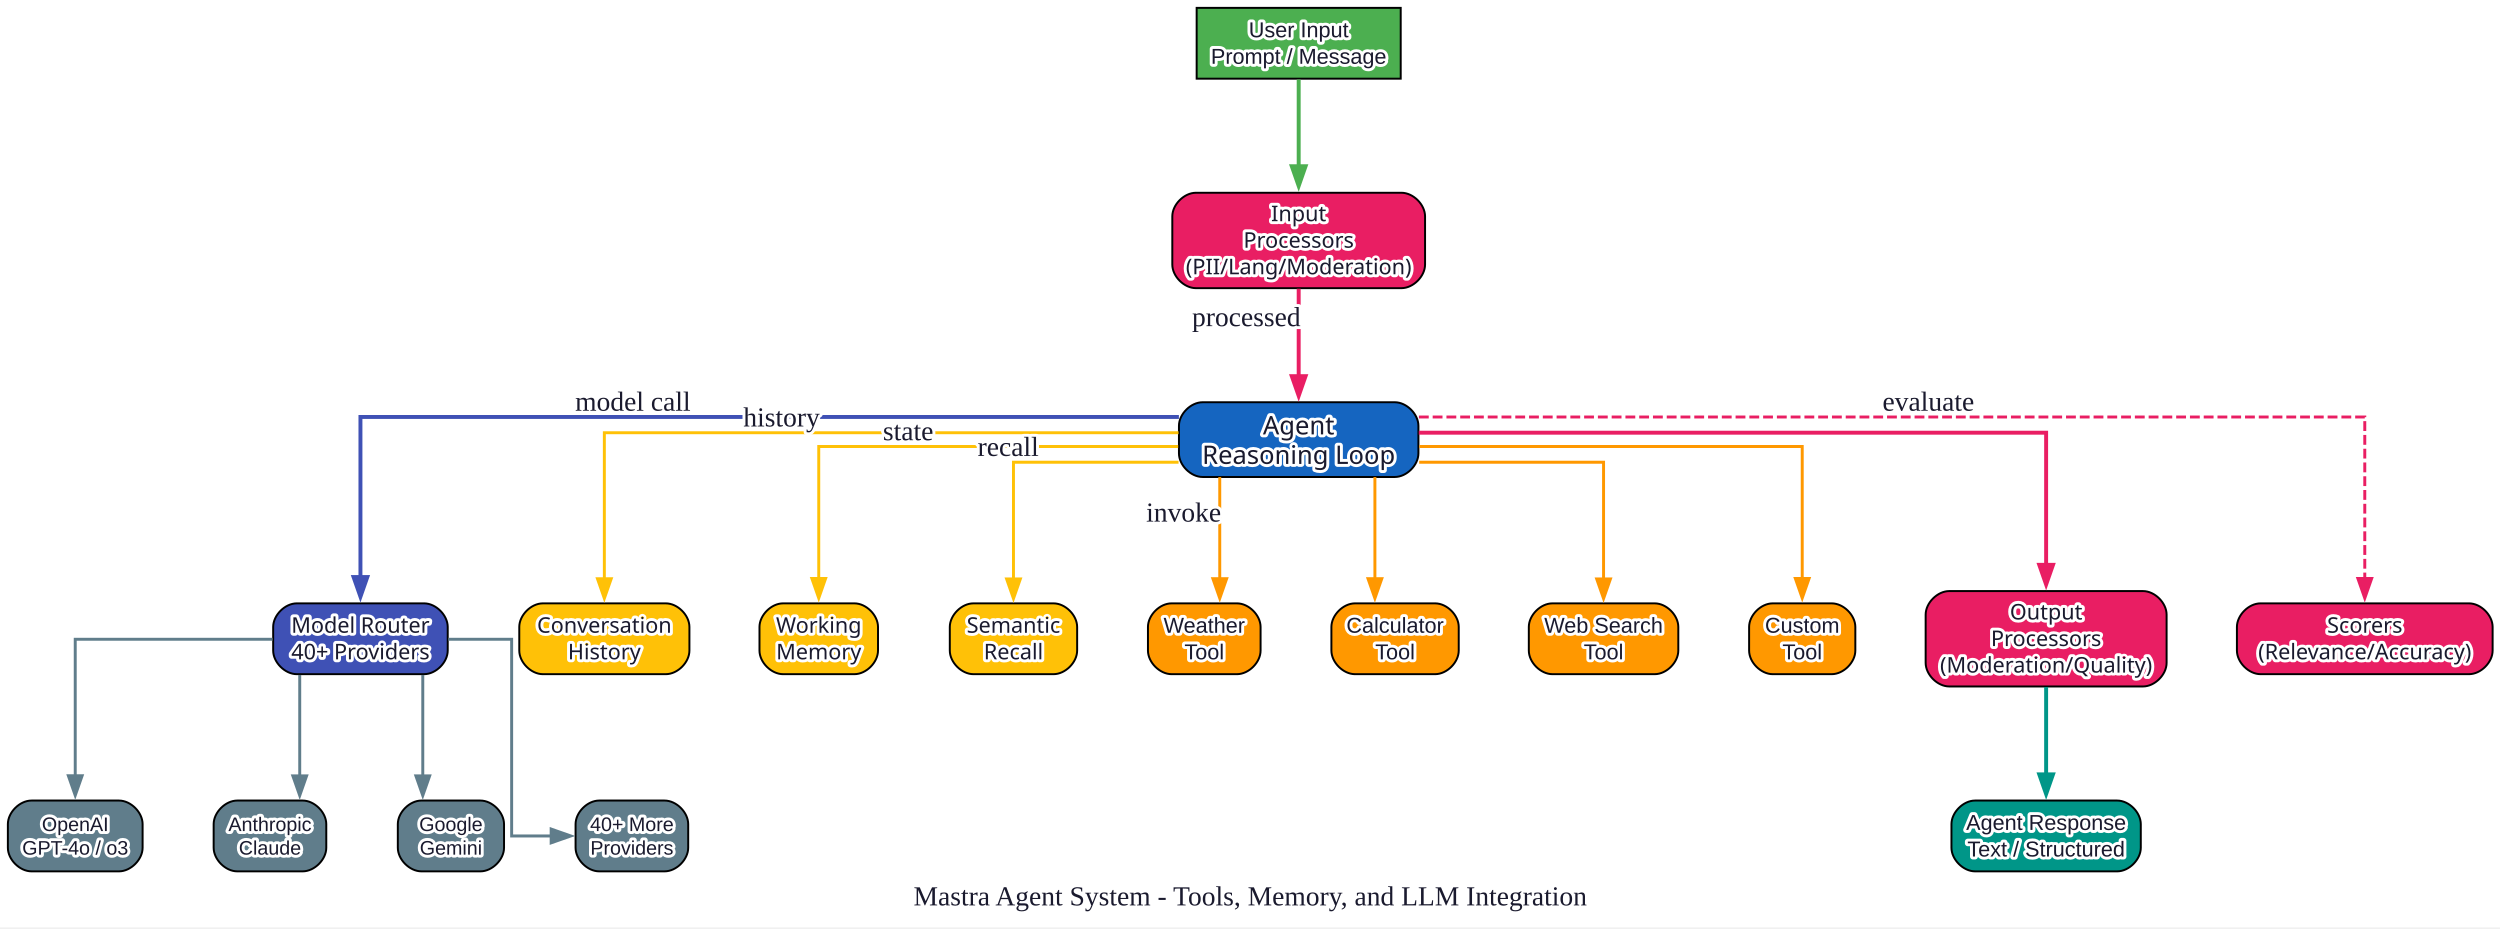
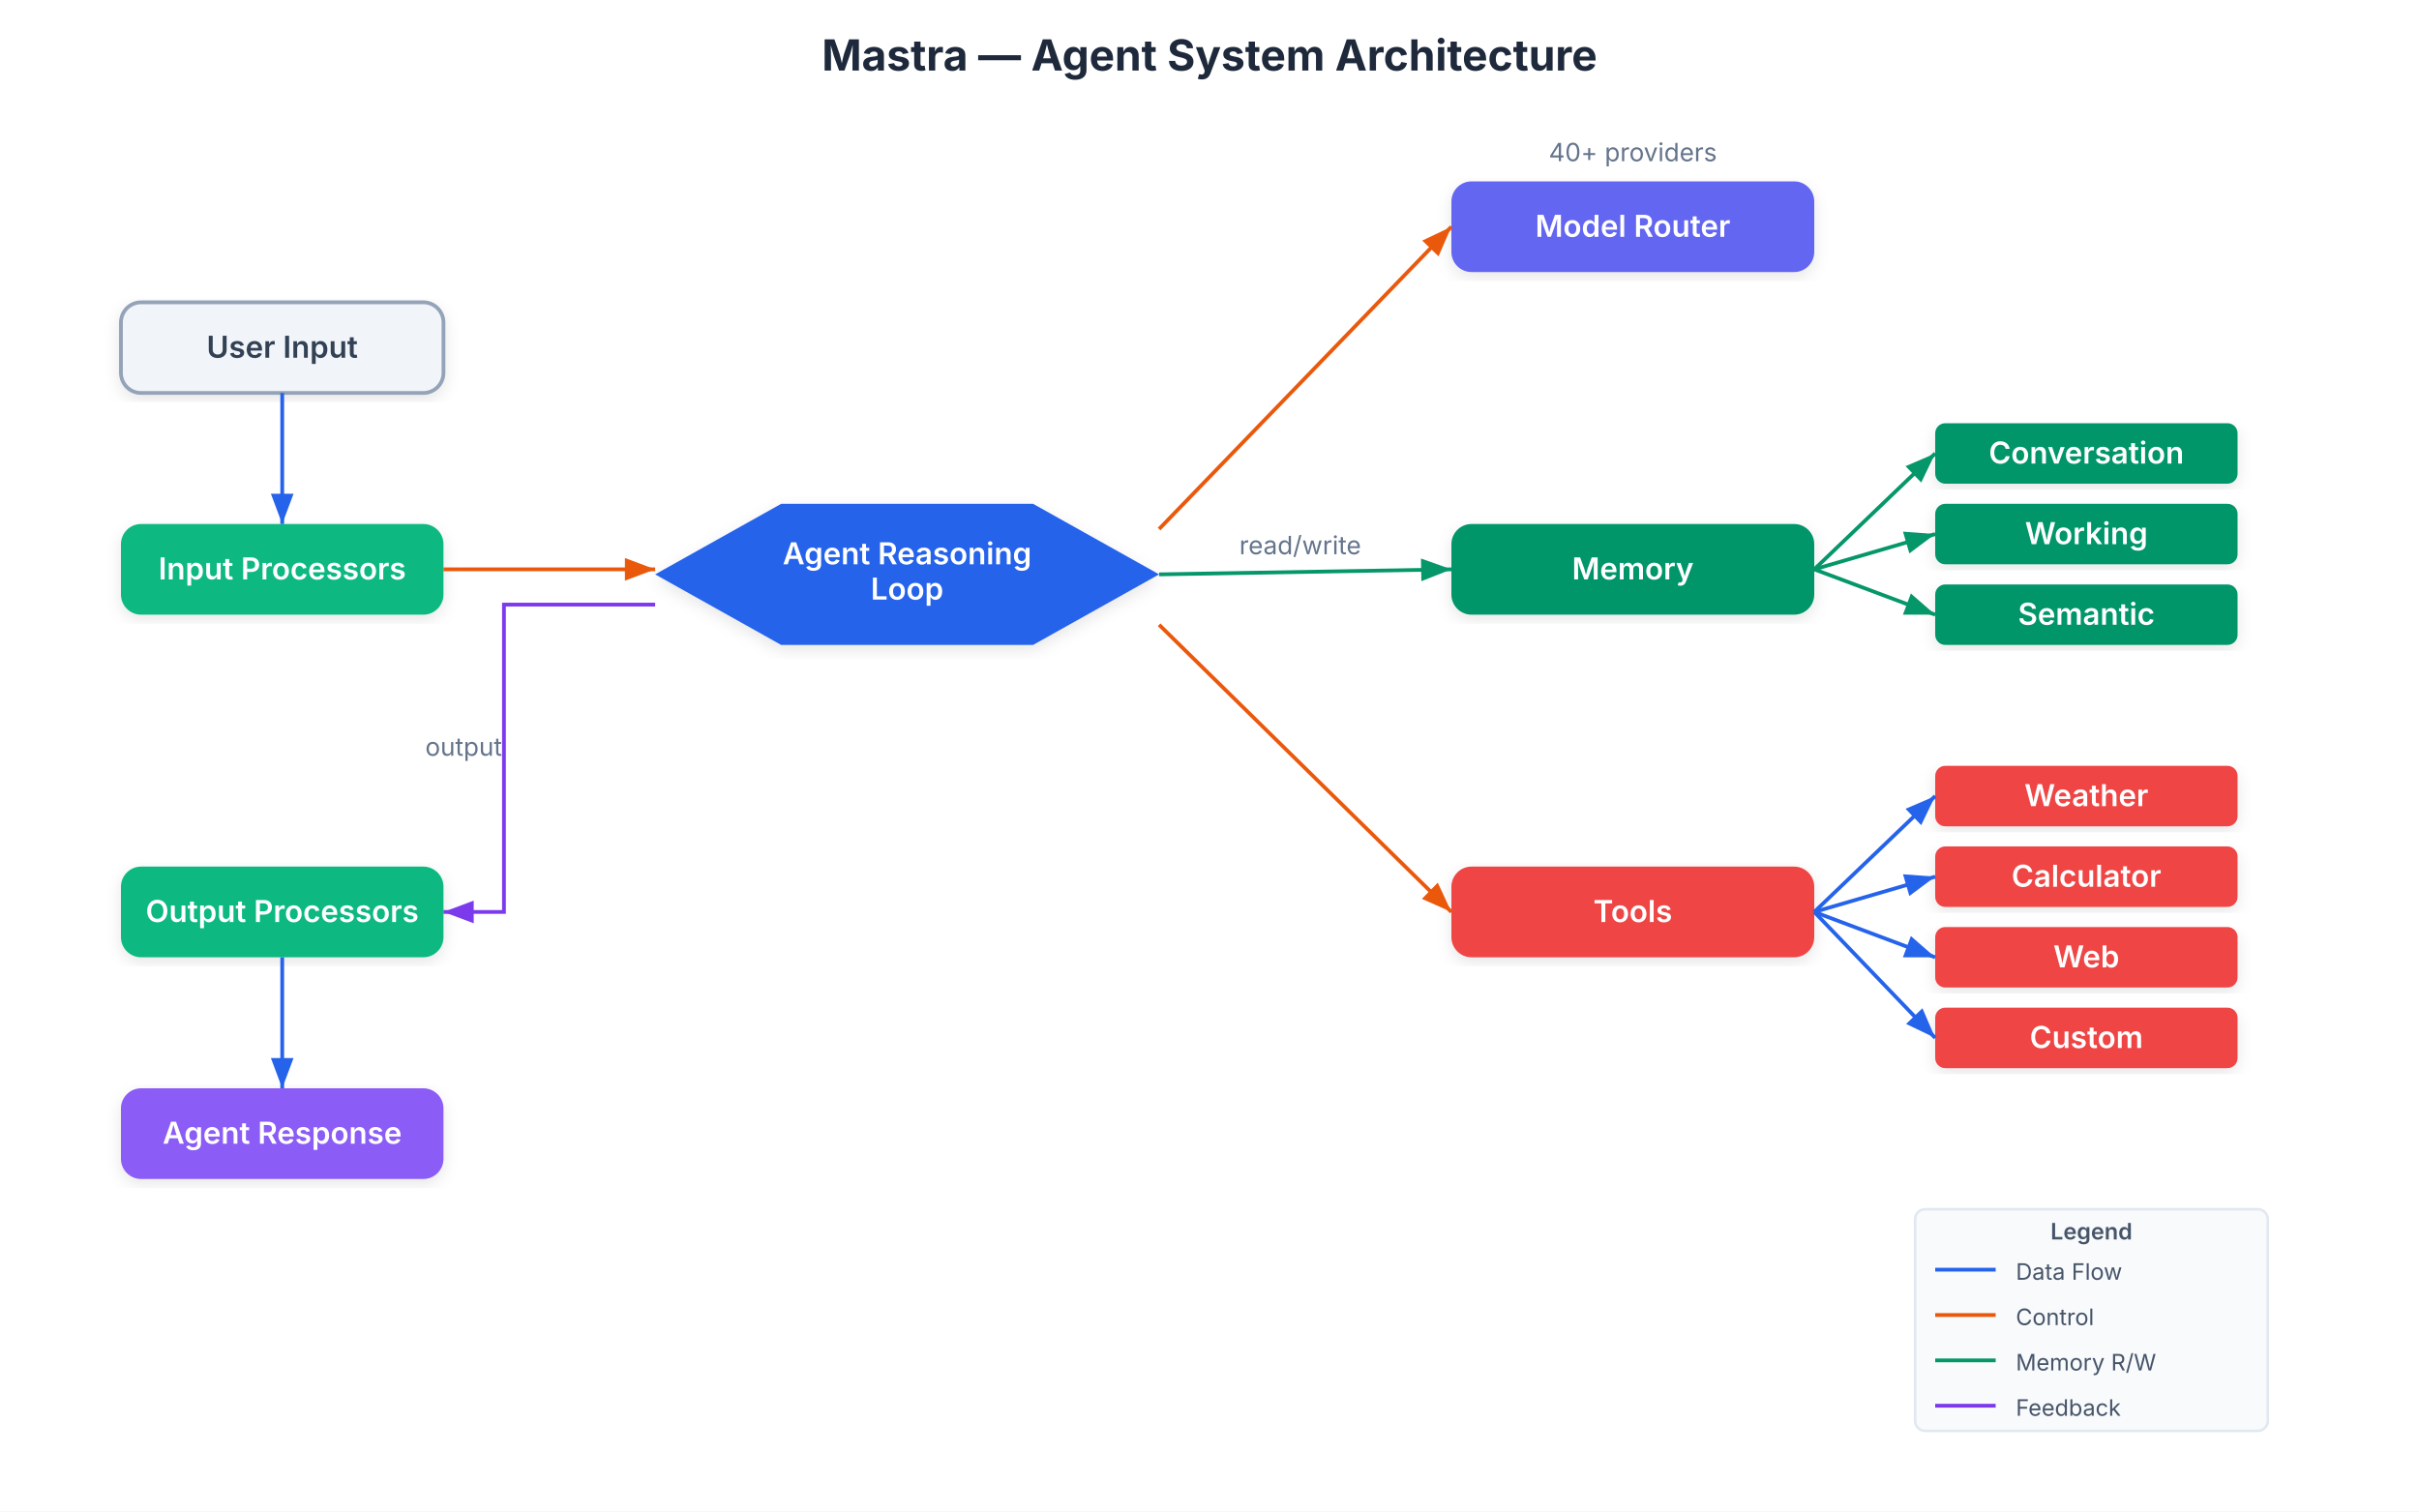
- <svg xmlns="http://www.w3.org/2000/svg" width="1271pt" height="472pt" viewBox="0.00 0.00 1271.00 472.00">
+ <svg xmlns="http://www.w3.org/2000/svg" viewBox="0 0 960 600">
  <style>
- 
- text { paint-order: stroke; stroke: #ffffff; stroke-width: 3px; stroke-linejoin: round; fill: #1a1a2e; }
- </style>
-   <g id="graph0" class="graph" transform="scale(1 1) rotate(0) translate(4 467.5)">
-     <polygon fill="white" stroke="none" points="-4,4 -4,-467.5 1267.25,-467.5 1267.25,4 -4,4" />
-     <text xml:space="preserve" text-anchor="middle" x="631.62" y="-7.2" font-family="Times New Roman,serif" font-size="14.00">Mastra Agent System - Tools, Memory, and LLM Integration</text>
-     <g id="node1" class="node">
-       <polygon fill="#4caf50" stroke="black" points="708.12,-463.5 604.38,-463.5 604.38,-427.5 708.12,-427.5 708.12,-463.5" />
-       <text xml:space="preserve" text-anchor="middle" x="656.25" y="-448.55" font-family="Arial" font-size="11.00" fill="white">User Input</text>
-       <text xml:space="preserve" text-anchor="middle" x="656.25" y="-435.05" font-family="Arial" font-size="11.00" fill="white">Prompt / Message</text>
-     </g>
-     <g id="node15" class="node">
-       <path fill="#e91e63" stroke="black" d="M708.5,-369.5C708.5,-369.5 604,-369.5 604,-369.5 598,-369.5 592,-363.5 592,-357.5 592,-357.5 592,-333 592,-333 592,-327 598,-321 604,-321 604,-321 708.5,-321 708.5,-321 714.5,-321 720.5,-327 720.5,-333 720.5,-333 720.5,-357.5 720.5,-357.5 720.5,-363.5 714.5,-369.5 708.5,-369.5" />
-       <text xml:space="preserve" text-anchor="middle" x="656.25" y="-355.05" font-family="Arial Bold" font-size="11.00" fill="white">Input</text>
-       <text xml:space="preserve" text-anchor="middle" x="656.25" y="-341.55" font-family="Arial Bold" font-size="11.00" fill="white">Processors</text>
-       <text xml:space="preserve" text-anchor="middle" x="656.25" y="-328.05" font-family="Arial Bold" font-size="11.00" fill="white">(PII/Lang/Moderation)</text>
-     </g>
-     <g id="edge1" class="edge">
-       <path fill="none" stroke="#4caf50" stroke-width="2" d="M656.25,-427.11C656.25,-427.11 656.25,-382.97 656.25,-382.97" />
-       <polygon fill="#4caf50" stroke="#4caf50" stroke-width="2" points="659.75,-382.97 656.25,-372.97 652.75,-382.97 659.75,-382.97" />
-     </g>
-     <g id="node2" class="node">
-       <path fill="#1565c0" stroke="black" d="M705.12,-263C705.12,-263 607.38,-263 607.38,-263 601.38,-263 595.38,-257 595.38,-251 595.38,-251 595.38,-237 595.38,-237 595.38,-231 601.38,-225 607.38,-225 607.38,-225 705.12,-225 705.12,-225 711.12,-225 717.12,-231 717.12,-237 717.12,-237 717.12,-251 717.12,-251 717.12,-257 711.12,-263 705.12,-263" />
-       <text xml:space="preserve" text-anchor="middle" x="656.25" y="-246.65" font-family="Arial Bold" font-size="13.00" fill="white">Agent</text>
-       <text xml:space="preserve" text-anchor="middle" x="656.25" y="-231.65" font-family="Arial Bold" font-size="13.00" fill="white">Reasoning Loop</text>
-     </g>
-     <g id="node3" class="node">
-       <path fill="#3f51b5" stroke="black" d="M211.62,-160.75C211.62,-160.75 146.88,-160.75 146.88,-160.75 140.88,-160.75 134.88,-154.75 134.88,-148.75 134.88,-148.75 134.88,-136.75 134.88,-136.75 134.88,-130.75 140.88,-124.75 146.88,-124.75 146.88,-124.75 211.62,-124.75 211.62,-124.75 217.62,-124.75 223.62,-130.75 223.62,-136.75 223.62,-136.75 223.62,-148.75 223.62,-148.75 223.62,-154.75 217.62,-160.75 211.62,-160.75" />
-       <text xml:space="preserve" text-anchor="middle" x="179.25" y="-145.8" font-family="Arial Bold" font-size="11.00" fill="white">Model Router</text>
-       <text xml:space="preserve" text-anchor="middle" x="179.25" y="-132.3" font-family="Arial Bold" font-size="11.00" fill="white">40+ Providers</text>
-     </g>
-     <g id="edge3" class="edge">
-       <path fill="none" stroke="#3f51b5" stroke-width="2" d="M595.35,-255.5C466.76,-255.5 179.25,-255.5 179.25,-255.5 179.25,-255.5 179.25,-174.14 179.25,-174.14" />
-       <polygon fill="#3f51b5" stroke="#3f51b5" stroke-width="2" points="182.75,-174.14 179.25,-164.14 175.75,-174.14 182.75,-174.14" />
-       <text xml:space="preserve" text-anchor="middle" x="317.75" y="-258.7" font-family="Times New Roman,serif" font-size="14.00">model call</text>
-     </g>
-     <g id="node8" class="node">
-       <path fill="#ffc107" stroke="black" d="M334.5,-160.75C334.5,-160.75 272,-160.75 272,-160.75 266,-160.75 260,-154.75 260,-148.75 260,-148.75 260,-136.75 260,-136.75 260,-130.75 266,-124.75 272,-124.75 272,-124.75 334.5,-124.75 334.5,-124.75 340.5,-124.75 346.5,-130.75 346.5,-136.75 346.5,-136.75 346.5,-148.75 346.5,-148.75 346.5,-154.75 340.5,-160.75 334.5,-160.75" />
-       <text xml:space="preserve" text-anchor="middle" x="303.25" y="-145.8" font-family="Arial Bold" font-size="11.00" fill="#1a1a2e">Conversation</text>
-       <text xml:space="preserve" text-anchor="middle" x="303.25" y="-132.3" font-family="Arial Bold" font-size="11.00" fill="#1a1a2e">History</text>
-     </g>
-     <g id="edge8" class="edge">
-       <path fill="none" stroke="#ffc107" stroke-width="1.5" d="M595.17,-247.5C494.13,-247.5 303.25,-247.5 303.25,-247.5 303.25,-247.5 303.25,-173.27 303.25,-173.27" />
-       <polygon fill="#ffc107" stroke="#ffc107" stroke-width="1.5" points="306.75,-173.27 303.25,-163.27 299.75,-173.27 306.75,-173.27" />
-       <text xml:space="preserve" text-anchor="middle" x="393.34" y="-250.7" font-family="Times New Roman,serif" font-size="14.00">history</text>
-     </g>
-     <g id="node9" class="node">
-       <path fill="#ffc107" stroke="black" d="M430.38,-160.75C430.38,-160.75 394.12,-160.75 394.12,-160.75 388.12,-160.75 382.12,-154.75 382.12,-148.75 382.12,-148.75 382.12,-136.75 382.12,-136.75 382.12,-130.75 388.12,-124.75 394.12,-124.75 394.12,-124.75 430.38,-124.75 430.38,-124.75 436.38,-124.75 442.38,-130.75 442.38,-136.75 442.38,-136.75 442.38,-148.75 442.38,-148.75 442.38,-154.75 436.38,-160.75 430.38,-160.75" />
-       <text xml:space="preserve" text-anchor="middle" x="412.25" y="-145.8" font-family="Arial Bold" font-size="11.00" fill="#1a1a2e">Working</text>
-       <text xml:space="preserve" text-anchor="middle" x="412.25" y="-132.3" font-family="Arial Bold" font-size="11.00" fill="#1a1a2e">Memory</text>
-     </g>
-     <g id="edge9" class="edge">
-       <path fill="none" stroke="#ffc107" stroke-width="1.5" d="M594.99,-240.5C522.72,-240.5 412.25,-240.5 412.25,-240.5 412.25,-240.5 412.25,-173.41 412.25,-173.41" />
-       <polygon fill="#ffc107" stroke="#ffc107" stroke-width="1.5" points="415.75,-173.41 412.25,-163.41 408.75,-173.41 415.75,-173.41" />
-       <text xml:space="preserve" text-anchor="middle" x="457.7" y="-243.7" font-family="Times New Roman,serif" font-size="14.00">state</text>
-     </g>
-     <g id="node10" class="node">
-       <path fill="#ffc107" stroke="black" d="M531.62,-160.75C531.62,-160.75 490.88,-160.75 490.88,-160.75 484.88,-160.75 478.88,-154.75 478.88,-148.75 478.88,-148.75 478.88,-136.75 478.88,-136.75 478.88,-130.75 484.88,-124.75 490.88,-124.75 490.88,-124.75 531.62,-124.75 531.62,-124.75 537.62,-124.75 543.62,-130.75 543.62,-136.75 543.62,-136.75 543.62,-148.75 543.62,-148.75 543.62,-154.75 537.62,-160.75 531.62,-160.75" />
-       <text xml:space="preserve" text-anchor="middle" x="511.25" y="-145.8" font-family="Arial Bold" font-size="11.00" fill="#1a1a2e">Semantic</text>
-       <text xml:space="preserve" text-anchor="middle" x="511.25" y="-132.3" font-family="Arial Bold" font-size="11.00" fill="#1a1a2e">Recall</text>
-     </g>
-     <g id="edge10" class="edge">
-       <path fill="none" stroke="#ffc107" stroke-width="1.5" d="M595.18,-232.5C555.55,-232.5 511.25,-232.5 511.25,-232.5 511.25,-232.5 511.25,-173.18 511.25,-173.18" />
-       <polygon fill="#ffc107" stroke="#ffc107" stroke-width="1.5" points="514.75,-173.18 511.25,-163.18 507.75,-173.18 514.75,-173.18" />
-       <text xml:space="preserve" text-anchor="middle" x="508.55" y="-235.7" font-family="Times New Roman,serif" font-size="14.00">recall</text>
-     </g>
-     <g id="node11" class="node">
-       <path fill="#ff9800" stroke="black" d="M624.88,-160.75C624.88,-160.75 591.62,-160.75 591.62,-160.75 585.62,-160.75 579.62,-154.75 579.62,-148.75 579.62,-148.75 579.62,-136.75 579.62,-136.75 579.62,-130.75 585.62,-124.75 591.62,-124.75 591.62,-124.75 624.88,-124.75 624.88,-124.75 630.88,-124.75 636.88,-130.75 636.88,-136.75 636.88,-136.75 636.88,-148.75 636.88,-148.75 636.88,-154.75 630.88,-160.75 624.88,-160.75" />
-       <text xml:space="preserve" text-anchor="middle" x="608.25" y="-145.8" font-family="Arial" font-size="11.00" fill="white">Weather</text>
-       <text xml:space="preserve" text-anchor="middle" x="608.25" y="-132.3" font-family="Arial" font-size="11.00" fill="white">Tool</text>
-     </g>
-     <g id="edge11" class="edge">
-       <path fill="none" stroke="#ff9800" stroke-width="1.5" d="M616.12,-224.96C616.12,-224.96 616.12,-173.3 616.12,-173.3" />
-       <polygon fill="#ff9800" stroke="#ff9800" stroke-width="1.5" points="619.63,-173.3 616.13,-163.3 612.63,-173.3 619.63,-173.3" />
-       <text xml:space="preserve" text-anchor="middle" x="597.75" y="-202.33" font-family="Times New Roman,serif" font-size="14.00">invoke</text>
-     </g>
-     <g id="node12" class="node">
-       <path fill="#ff9800" stroke="black" d="M725.62,-160.75C725.62,-160.75 684.88,-160.75 684.88,-160.75 678.88,-160.75 672.88,-154.75 672.88,-148.75 672.88,-148.75 672.88,-136.75 672.88,-136.75 672.88,-130.75 678.88,-124.75 684.88,-124.75 684.88,-124.75 725.62,-124.75 725.62,-124.75 731.62,-124.75 737.62,-130.75 737.62,-136.75 737.62,-136.75 737.62,-148.75 737.62,-148.75 737.62,-154.75 731.62,-160.75 725.62,-160.75" />
-       <text xml:space="preserve" text-anchor="middle" x="705.25" y="-145.8" font-family="Arial" font-size="11.00" fill="white">Calculator</text>
-       <text xml:space="preserve" text-anchor="middle" x="705.25" y="-132.3" font-family="Arial" font-size="11.00" fill="white">Tool</text>
-     </g>
-     <g id="edge12" class="edge">
-       <path fill="none" stroke="#ff9800" stroke-width="1.5" d="M695,-224.96C695,-224.96 695,-173.3 695,-173.3" />
-       <polygon fill="#ff9800" stroke="#ff9800" stroke-width="1.5" points="698.5,-173.3 695,-163.3 691.5,-173.3 698.5,-173.3" />
-     </g>
-     <g id="node13" class="node">
-       <path fill="#ff9800" stroke="black" d="M837.25,-160.75C837.25,-160.75 785.25,-160.75 785.25,-160.75 779.25,-160.75 773.25,-154.75 773.25,-148.75 773.25,-148.75 773.25,-136.75 773.25,-136.75 773.25,-130.75 779.25,-124.75 785.25,-124.75 785.25,-124.75 837.25,-124.75 837.25,-124.75 843.25,-124.75 849.25,-130.75 849.25,-136.75 849.25,-136.75 849.25,-148.75 849.25,-148.75 849.25,-154.75 843.25,-160.75 837.25,-160.75" />
-       <text xml:space="preserve" text-anchor="middle" x="811.25" y="-145.8" font-family="Arial" font-size="11.00" fill="white">Web Search</text>
-       <text xml:space="preserve" text-anchor="middle" x="811.25" y="-132.3" font-family="Arial" font-size="11.00" fill="white">Tool</text>
-     </g>
-     <g id="edge13" class="edge">
-       <path fill="none" stroke="#ff9800" stroke-width="1.5" d="M717.51,-232.5C760.84,-232.5 811.25,-232.5 811.25,-232.5 811.25,-232.5 811.25,-173.18 811.25,-173.18" />
-       <polygon fill="#ff9800" stroke="#ff9800" stroke-width="1.5" points="814.75,-173.18 811.25,-163.18 807.75,-173.18 814.75,-173.18" />
-     </g>
-     <g id="node14" class="node">
-       <path fill="#ff9800" stroke="black" d="M927.25,-160.75C927.25,-160.75 897.25,-160.75 897.25,-160.75 891.25,-160.75 885.25,-154.75 885.25,-148.75 885.25,-148.75 885.25,-136.75 885.25,-136.75 885.25,-130.75 891.25,-124.75 897.25,-124.75 897.25,-124.75 927.25,-124.75 927.25,-124.75 933.25,-124.75 939.25,-130.75 939.25,-136.75 939.25,-136.75 939.25,-148.75 939.25,-148.75 939.25,-154.75 933.25,-160.75 927.25,-160.75" />
-       <text xml:space="preserve" text-anchor="middle" x="912.25" y="-145.8" font-family="Arial" font-size="11.00" fill="white">Custom</text>
-       <text xml:space="preserve" text-anchor="middle" x="912.25" y="-132.3" font-family="Arial" font-size="11.00" fill="white">Tool</text>
-     </g>
-     <g id="edge14" class="edge">
-       <path fill="none" stroke="#ff9800" stroke-width="1.5" d="M717.57,-240.5C793.3,-240.5 912.25,-240.5 912.25,-240.5 912.25,-240.5 912.25,-173.41 912.25,-173.41" />
-       <polygon fill="#ff9800" stroke="#ff9800" stroke-width="1.5" points="915.75,-173.41 912.25,-163.41 908.75,-173.41 915.75,-173.41" />
-     </g>
-     <g id="node16" class="node">
-       <path fill="#e91e63" stroke="black" d="M1085.5,-167C1085.5,-167 987,-167 987,-167 981,-167 975,-161 975,-155 975,-155 975,-130.5 975,-130.5 975,-124.5 981,-118.5 987,-118.5 987,-118.5 1085.5,-118.5 1085.5,-118.5 1091.5,-118.5 1097.5,-124.5 1097.5,-130.5 1097.5,-130.5 1097.5,-155 1097.5,-155 1097.5,-161 1091.5,-167 1085.5,-167" />
-       <text xml:space="preserve" text-anchor="middle" x="1036.25" y="-152.55" font-family="Arial Bold" font-size="11.00" fill="white">Output</text>
-       <text xml:space="preserve" text-anchor="middle" x="1036.25" y="-139.05" font-family="Arial Bold" font-size="11.00" fill="white">Processors</text>
-       <text xml:space="preserve" text-anchor="middle" x="1036.25" y="-125.55" font-family="Arial Bold" font-size="11.00" fill="white">(Moderation/Quality)</text>
-     </g>
-     <g id="edge16" class="edge">
-       <path fill="none" stroke="#e91e63" stroke-width="2" d="M717.3,-247.5C824.72,-247.5 1036.25,-247.5 1036.25,-247.5 1036.25,-247.5 1036.25,-180.34 1036.25,-180.34" />
-       <polygon fill="#e91e63" stroke="#e91e63" stroke-width="2" points="1039.75,-180.34 1036.25,-170.34 1032.75,-180.34 1039.75,-180.34" />
-     </g>
-     <g id="node17" class="node">
-       <path fill="#e91e63" stroke="black" d="M1251.25,-160.75C1251.25,-160.75 1145.25,-160.75 1145.25,-160.75 1139.25,-160.75 1133.25,-154.75 1133.25,-148.75 1133.25,-148.75 1133.25,-136.75 1133.25,-136.75 1133.25,-130.75 1139.25,-124.75 1145.25,-124.75 1145.25,-124.75 1251.25,-124.75 1251.25,-124.75 1257.25,-124.75 1263.25,-130.75 1263.25,-136.75 1263.25,-136.75 1263.25,-148.75 1263.25,-148.75 1263.25,-154.75 1257.25,-160.75 1251.25,-160.75" />
-       <text xml:space="preserve" text-anchor="middle" x="1198.25" y="-145.8" font-family="Arial Bold" font-size="11.00" fill="white">Scorers</text>
-       <text xml:space="preserve" text-anchor="middle" x="1198.25" y="-132.3" font-family="Arial Bold" font-size="11.00" fill="white">(Relevance/Accuracy)</text>
-     </g>
-     <g id="edge15" class="edge">
-       <path fill="none" stroke="#e91e63" stroke-width="1.5" stroke-dasharray="5,2" d="M717.37,-255.5C859.12,-255.5 1198.25,-255.5 1198.25,-255.5 1198.25,-255.5 1198.25,-173.39 1198.25,-173.39" />
-       <polygon fill="#e91e63" stroke="#e91e63" stroke-width="1.5" points="1201.75,-173.39 1198.25,-163.39 1194.75,-173.39 1201.75,-173.39" />
-       <text xml:space="preserve" text-anchor="middle" x="976.37" y="-258.7" font-family="Times New Roman,serif" font-size="14.00">evaluate</text>
-     </g>
-     <g id="node4" class="node">
-       <path fill="#607d8b" stroke="black" d="M56.5,-60.5C56.5,-60.5 12,-60.5 12,-60.5 6,-60.5 0,-54.5 0,-48.5 0,-48.5 0,-36.5 0,-36.5 0,-30.5 6,-24.5 12,-24.5 12,-24.5 56.5,-24.5 56.5,-24.5 62.5,-24.5 68.5,-30.5 68.5,-36.5 68.5,-36.5 68.5,-48.5 68.5,-48.5 68.5,-54.5 62.5,-60.5 56.5,-60.5" />
-       <text xml:space="preserve" text-anchor="middle" x="34.25" y="-45" font-family="Arial" font-size="10.00" fill="white">OpenAI</text>
-       <text xml:space="preserve" text-anchor="middle" x="34.25" y="-33" font-family="Arial" font-size="10.00" fill="white">GPT-4o / o3</text>
-     </g>
-     <g id="edge4" class="edge">
-       <path fill="none" stroke="#607d8b" stroke-width="1.5" d="M134.56,-142.5C91.96,-142.5 34.25,-142.5 34.25,-142.5 34.25,-142.5 34.25,-73.11 34.25,-73.11" />
-       <polygon fill="#607d8b" stroke="#607d8b" stroke-width="1.5" points="37.75,-73.11 34.25,-63.11 30.75,-73.11 37.75,-73.11" />
-     </g>
-     <g id="node5" class="node">
-       <path fill="#607d8b" stroke="black" d="M149.88,-60.5C149.88,-60.5 116.62,-60.5 116.62,-60.5 110.62,-60.5 104.62,-54.5 104.62,-48.5 104.62,-48.5 104.62,-36.5 104.62,-36.5 104.62,-30.5 110.62,-24.5 116.62,-24.5 116.62,-24.5 149.88,-24.5 149.88,-24.5 155.88,-24.5 161.88,-30.5 161.88,-36.5 161.88,-36.5 161.88,-48.5 161.88,-48.5 161.88,-54.5 155.88,-60.5 149.88,-60.5" />
-       <text xml:space="preserve" text-anchor="middle" x="133.25" y="-45" font-family="Arial" font-size="10.00" fill="white">Anthropic</text>
-       <text xml:space="preserve" text-anchor="middle" x="133.25" y="-33" font-family="Arial" font-size="10.00" fill="white">Claude</text>
-     </g>
-     <g id="edge5" class="edge">
-       <path fill="none" stroke="#607d8b" stroke-width="1.5" d="M148.38,-124.36C148.38,-124.36 148.38,-73.04 148.38,-73.04" />
-       <polygon fill="#607d8b" stroke="#607d8b" stroke-width="1.5" points="151.88,-73.04 148.38,-63.04 144.88,-73.04 151.88,-73.04" />
-     </g>
-     <g id="node6" class="node">
-       <path fill="#607d8b" stroke="black" d="M240.25,-60.5C240.25,-60.5 210.25,-60.5 210.25,-60.5 204.25,-60.5 198.25,-54.5 198.25,-48.5 198.25,-48.5 198.25,-36.5 198.25,-36.5 198.25,-30.5 204.25,-24.5 210.25,-24.5 210.25,-24.5 240.25,-24.5 240.25,-24.5 246.25,-24.5 252.25,-30.5 252.25,-36.5 252.25,-36.5 252.25,-48.5 252.25,-48.5 252.25,-54.5 246.25,-60.5 240.25,-60.5" />
-       <text xml:space="preserve" text-anchor="middle" x="225.25" y="-45" font-family="Arial" font-size="10.00" fill="white">Google</text>
-       <text xml:space="preserve" text-anchor="middle" x="225.25" y="-33" font-family="Arial" font-size="10.00" fill="white">Gemini</text>
-     </g>
-     <g id="edge6" class="edge">
-       <path fill="none" stroke="#607d8b" stroke-width="1.5" d="M210.94,-124.36C210.94,-124.36 210.94,-73.04 210.94,-73.04" />
-       <polygon fill="#607d8b" stroke="#607d8b" stroke-width="1.5" points="214.44,-73.04 210.94,-63.04 207.44,-73.04 214.44,-73.04" />
-     </g>
-     <g id="node7" class="node">
-       <path fill="#607d8b" stroke="black" d="M333.88,-60.5C333.88,-60.5 300.62,-60.5 300.62,-60.5 294.62,-60.5 288.62,-54.5 288.62,-48.5 288.62,-48.5 288.62,-36.5 288.62,-36.5 288.62,-30.5 294.62,-24.5 300.62,-24.5 300.62,-24.5 333.88,-24.5 333.88,-24.5 339.88,-24.5 345.88,-30.5 345.88,-36.5 345.88,-36.5 345.88,-48.5 345.88,-48.5 345.88,-54.5 339.88,-60.5 333.88,-60.5" />
-       <text xml:space="preserve" text-anchor="middle" x="317.25" y="-45" font-family="Arial" font-size="10.00" fill="white">40+ More</text>
-       <text xml:space="preserve" text-anchor="middle" x="317.25" y="-33" font-family="Arial" font-size="10.00" fill="white">Providers</text>
-     </g>
-     <g id="edge7" class="edge">
-       <path fill="none" stroke="#607d8b" stroke-width="1.5" d="M223.97,-142.5C240.88,-142.5 256.12,-142.5 256.12,-142.5 256.12,-142.5 256.12,-42.5 256.12,-42.5 256.12,-42.5 276.21,-42.5 276.21,-42.5" />
-       <polygon fill="#607d8b" stroke="#607d8b" stroke-width="1.5" points="276.21,-46 286.21,-42.5 276.21,-39 276.21,-46" />
-     </g>
-     <g id="edge2" class="edge">
-       <path fill="none" stroke="#e91e63" stroke-width="2" d="M656.25,-320.74C656.25,-320.74 656.25,-276.25 656.25,-276.25" />
-       <polygon fill="#e91e63" stroke="#e91e63" stroke-width="2" points="659.75,-276.25 656.25,-266.25 652.75,-276.25 659.75,-276.25" />
-       <text xml:space="preserve" text-anchor="middle" x="629.62" y="-301.69" font-family="Times New Roman,serif" font-size="14.00">processed</text>
-     </g>
-     <g id="node18" class="node">
-       <path fill="#009688" stroke="black" d="M1072.38,-60.5C1072.38,-60.5 1000.12,-60.5 1000.12,-60.5 994.12,-60.5 988.12,-54.5 988.12,-48.5 988.12,-48.5 988.12,-36.5 988.12,-36.5 988.12,-30.5 994.12,-24.5 1000.12,-24.5 1000.12,-24.5 1072.38,-24.5 1072.38,-24.5 1078.38,-24.5 1084.38,-30.5 1084.38,-36.5 1084.38,-36.5 1084.38,-48.5 1084.38,-48.5 1084.38,-54.5 1078.38,-60.5 1072.38,-60.5" />
-       <text xml:space="preserve" text-anchor="middle" x="1036.25" y="-45.55" font-family="Arial" font-size="11.00" fill="white">Agent Response</text>
-       <text xml:space="preserve" text-anchor="middle" x="1036.25" y="-32.05" font-family="Arial" font-size="11.00" fill="white">Text / Structured</text>
-     </g>
-     <g id="edge17" class="edge">
-       <path fill="none" stroke="#009688" stroke-width="2" d="M1036.25,-118.23C1036.25,-118.23 1036.25,-73.82 1036.25,-73.82" />
-       <polygon fill="#009688" stroke="#009688" stroke-width="2" points="1039.75,-73.82 1036.25,-63.82 1032.75,-73.82 1039.75,-73.82" />
-     </g>
-   </g>
+     text { font-family: Inter, system-ui, -apple-system, sans-serif; }
+     .mono { font-family: JetBrains Mono, Fira Code, monospace; }
+     .title { font-size: 17px; font-weight: 700; fill: #1e293b; }
+     .comp  { font-size: 12px; font-weight: 600; fill: #ffffff; }
+     .comp-d { font-size: 12px; font-weight: 600; fill: #334155; }
+     .label { font-size: 10px; fill: #64748b; }
+     .anno  { font-size: 9px; fill: #94a3b8; }
+     .legend { font-size: 9px; fill: #475569; }
+   </style>
+   <defs>
+     <filter id="shadow">
+       <feDropShadow dx="0" dy="2" stdDeviation="3" flood-opacity="0.1" />
+     </filter>
+     <marker id="arr-blue" markerWidth="8" markerHeight="6" refX="8" refY="3" orient="auto">
+       <path d="M0,0 L8,3 L0,6 Z" fill="#2563eb" />
+     </marker>
+     <marker id="arr-orange" markerWidth="8" markerHeight="6" refX="8" refY="3" orient="auto">
+       <path d="M0,0 L8,3 L0,6 Z" fill="#ea580c" />
+     </marker>
+     <marker id="arr-green" markerWidth="8" markerHeight="6" refX="8" refY="3" orient="auto">
+       <path d="M0,0 L8,3 L0,6 Z" fill="#059669" />
+     </marker>
+     <marker id="arr-purple" markerWidth="8" markerHeight="6" refX="8" refY="3" orient="auto">
+       <path d="M0,0 L8,3 L0,6 Z" fill="#7c3aed" />
+     </marker>
+     <marker id="arr-gray" markerWidth="8" markerHeight="6" refX="8" refY="3" orient="auto">
+       <path d="M0,0 L8,3 L0,6 Z" fill="#64748b" />
+     </marker>
+   </defs>
+   <rect width="960" height="600" fill="#ffffff" />
+   <text x="480" y="28" text-anchor="middle" class="title">Mastra — Agent System Architecture</text>
+   <rect x="48" y="120" width="128" height="36" rx="8" fill="#f1f5f9" stroke="#94a3b8" stroke-width="1.5" filter="url(#shadow)" />
+   <text x="112" y="142" text-anchor="middle" class="comp-d">User Input</text>
+   <rect x="48" y="208" width="128" height="36" rx="8" fill="#10b981" filter="url(#shadow)" />
+   <text x="112" y="230" text-anchor="middle" class="comp">Input Processors</text>
+   <polygon points="260,228 310,200 410,200 460,228 410,256 310,256" fill="#2563eb" filter="url(#shadow)" />
+   <text x="360" y="224" text-anchor="middle" class="comp">Agent Reasoning</text>
+   <text x="360" y="238" text-anchor="middle" class="comp">Loop</text>
+   <rect x="576" y="72" width="144" height="36" rx="8" fill="#6366f1" filter="url(#shadow)" />
+   <text x="648" y="94" text-anchor="middle" class="comp">Model Router</text>
+   <text x="648" y="64" text-anchor="middle" class="label" fill="#6366f1">40+ providers</text>
+   <rect x="576" y="208" width="144" height="36" rx="8" fill="#059669" filter="url(#shadow)" />
+   <text x="648" y="230" text-anchor="middle" class="comp">Memory</text>
+   <rect x="768" y="168" width="120" height="24" rx="4" fill="#059669" filter="url(#shadow)" />
+   <text x="828" y="184" text-anchor="middle" class="comp">Conversation</text>
+   <rect x="768" y="200" width="120" height="24" rx="4" fill="#059669" filter="url(#shadow)" />
+   <text x="828" y="216" text-anchor="middle" class="comp">Working</text>
+   <rect x="768" y="232" width="120" height="24" rx="4" fill="#059669" filter="url(#shadow)" />
+   <text x="828" y="248" text-anchor="middle" class="comp">Semantic</text>
+   <rect x="576" y="344" width="144" height="36" rx="8" fill="#ef4444" filter="url(#shadow)" />
+   <text x="648" y="366" text-anchor="middle" class="comp">Tools</text>
+   <rect x="768" y="304" width="120" height="24" rx="4" fill="#ef4444" filter="url(#shadow)" />
+   <text x="828" y="320" text-anchor="middle" class="comp">Weather</text>
+   <rect x="768" y="336" width="120" height="24" rx="4" fill="#ef4444" filter="url(#shadow)" />
+   <text x="828" y="352" text-anchor="middle" class="comp">Calculator</text>
+   <rect x="768" y="368" width="120" height="24" rx="4" fill="#ef4444" filter="url(#shadow)" />
+   <text x="828" y="384" text-anchor="middle" class="comp">Web</text>
+   <rect x="768" y="400" width="120" height="24" rx="4" fill="#ef4444" filter="url(#shadow)" />
+   <text x="828" y="416" text-anchor="middle" class="comp">Custom</text>
+   <rect x="48" y="344" width="128" height="36" rx="8" fill="#10b981" filter="url(#shadow)" />
+   <text x="112" y="366" text-anchor="middle" class="comp">Output Processors</text>
+   <rect x="48" y="432" width="128" height="36" rx="8" fill="#8b5cf6" filter="url(#shadow)" />
+   <text x="112" y="454" text-anchor="middle" class="comp">Agent Response</text>
+   <path d="M112,156 L112,208" fill="none" stroke="#2563eb" stroke-width="1.5" marker-end="url(#arr-blue)" />
+   <path d="M176,226 L260,226" fill="none" stroke="#ea580c" stroke-width="1.5" marker-end="url(#arr-orange)" />
+   <path d="M460,210 L576,90" fill="none" stroke="#ea580c" stroke-width="1.5" marker-end="url(#arr-orange)" />
+   <path d="M460,228 L576,226" fill="none" stroke="#059669" stroke-width="1.5" marker-end="url(#arr-green)" />
+   <text x="516" y="220" text-anchor="middle" class="label" fill="#059669">read/write</text>
+   <path d="M720,226 L768,180" fill="none" stroke="#059669" stroke-width="1.5" marker-end="url(#arr-green)" />
+   <path d="M720,226 L768,212" fill="none" stroke="#059669" stroke-width="1.5" marker-end="url(#arr-green)" />
+   <path d="M720,226 L768,244" fill="none" stroke="#059669" stroke-width="1.5" marker-end="url(#arr-green)" />
+   <path d="M460,248 L576,362" fill="none" stroke="#ea580c" stroke-width="1.5" marker-end="url(#arr-orange)" />
+   <path d="M720,362 L768,316" fill="none" stroke="#2563eb" stroke-width="1.5" marker-end="url(#arr-blue)" />
+   <path d="M720,362 L768,348" fill="none" stroke="#2563eb" stroke-width="1.5" marker-end="url(#arr-blue)" />
+   <path d="M720,362 L768,380" fill="none" stroke="#2563eb" stroke-width="1.5" marker-end="url(#arr-blue)" />
+   <path d="M720,362 L768,412" fill="none" stroke="#2563eb" stroke-width="1.5" marker-end="url(#arr-blue)" />
+   <path d="M260,240 L200,240 L200,362 L176,362" fill="none" stroke="#7c3aed" stroke-width="1.5" marker-end="url(#arr-purple)" />
+   <text x="184" y="300" text-anchor="middle" class="label" fill="#7c3aed">output</text>
+   <path d="M112,380 L112,432" fill="none" stroke="#2563eb" stroke-width="1.5" marker-end="url(#arr-blue)" />
+   <rect x="760" y="480" width="140" height="88" rx="4" fill="#f8fafc" stroke="#e2e8f0" stroke-width="1" />
+   <text x="830" y="492" text-anchor="middle" class="legend" font-weight="600">Legend</text>
+   <line x1="768" y1="504" x2="792" y2="504" stroke="#2563eb" stroke-width="1.5" />
+   <text x="800" y="508" class="legend">Data Flow</text>
+   <line x1="768" y1="522" x2="792" y2="522" stroke="#ea580c" stroke-width="1.5" />
+   <text x="800" y="526" class="legend">Control</text>
+   <line x1="768" y1="540" x2="792" y2="540" stroke="#059669" stroke-width="1.5" />
+   <text x="800" y="544" class="legend">Memory R/W</text>
+   <line x1="768" y1="558" x2="792" y2="558" stroke="#7c3aed" stroke-width="1.5" />
+   <text x="800" y="562" class="legend">Feedback</text>
</svg>
